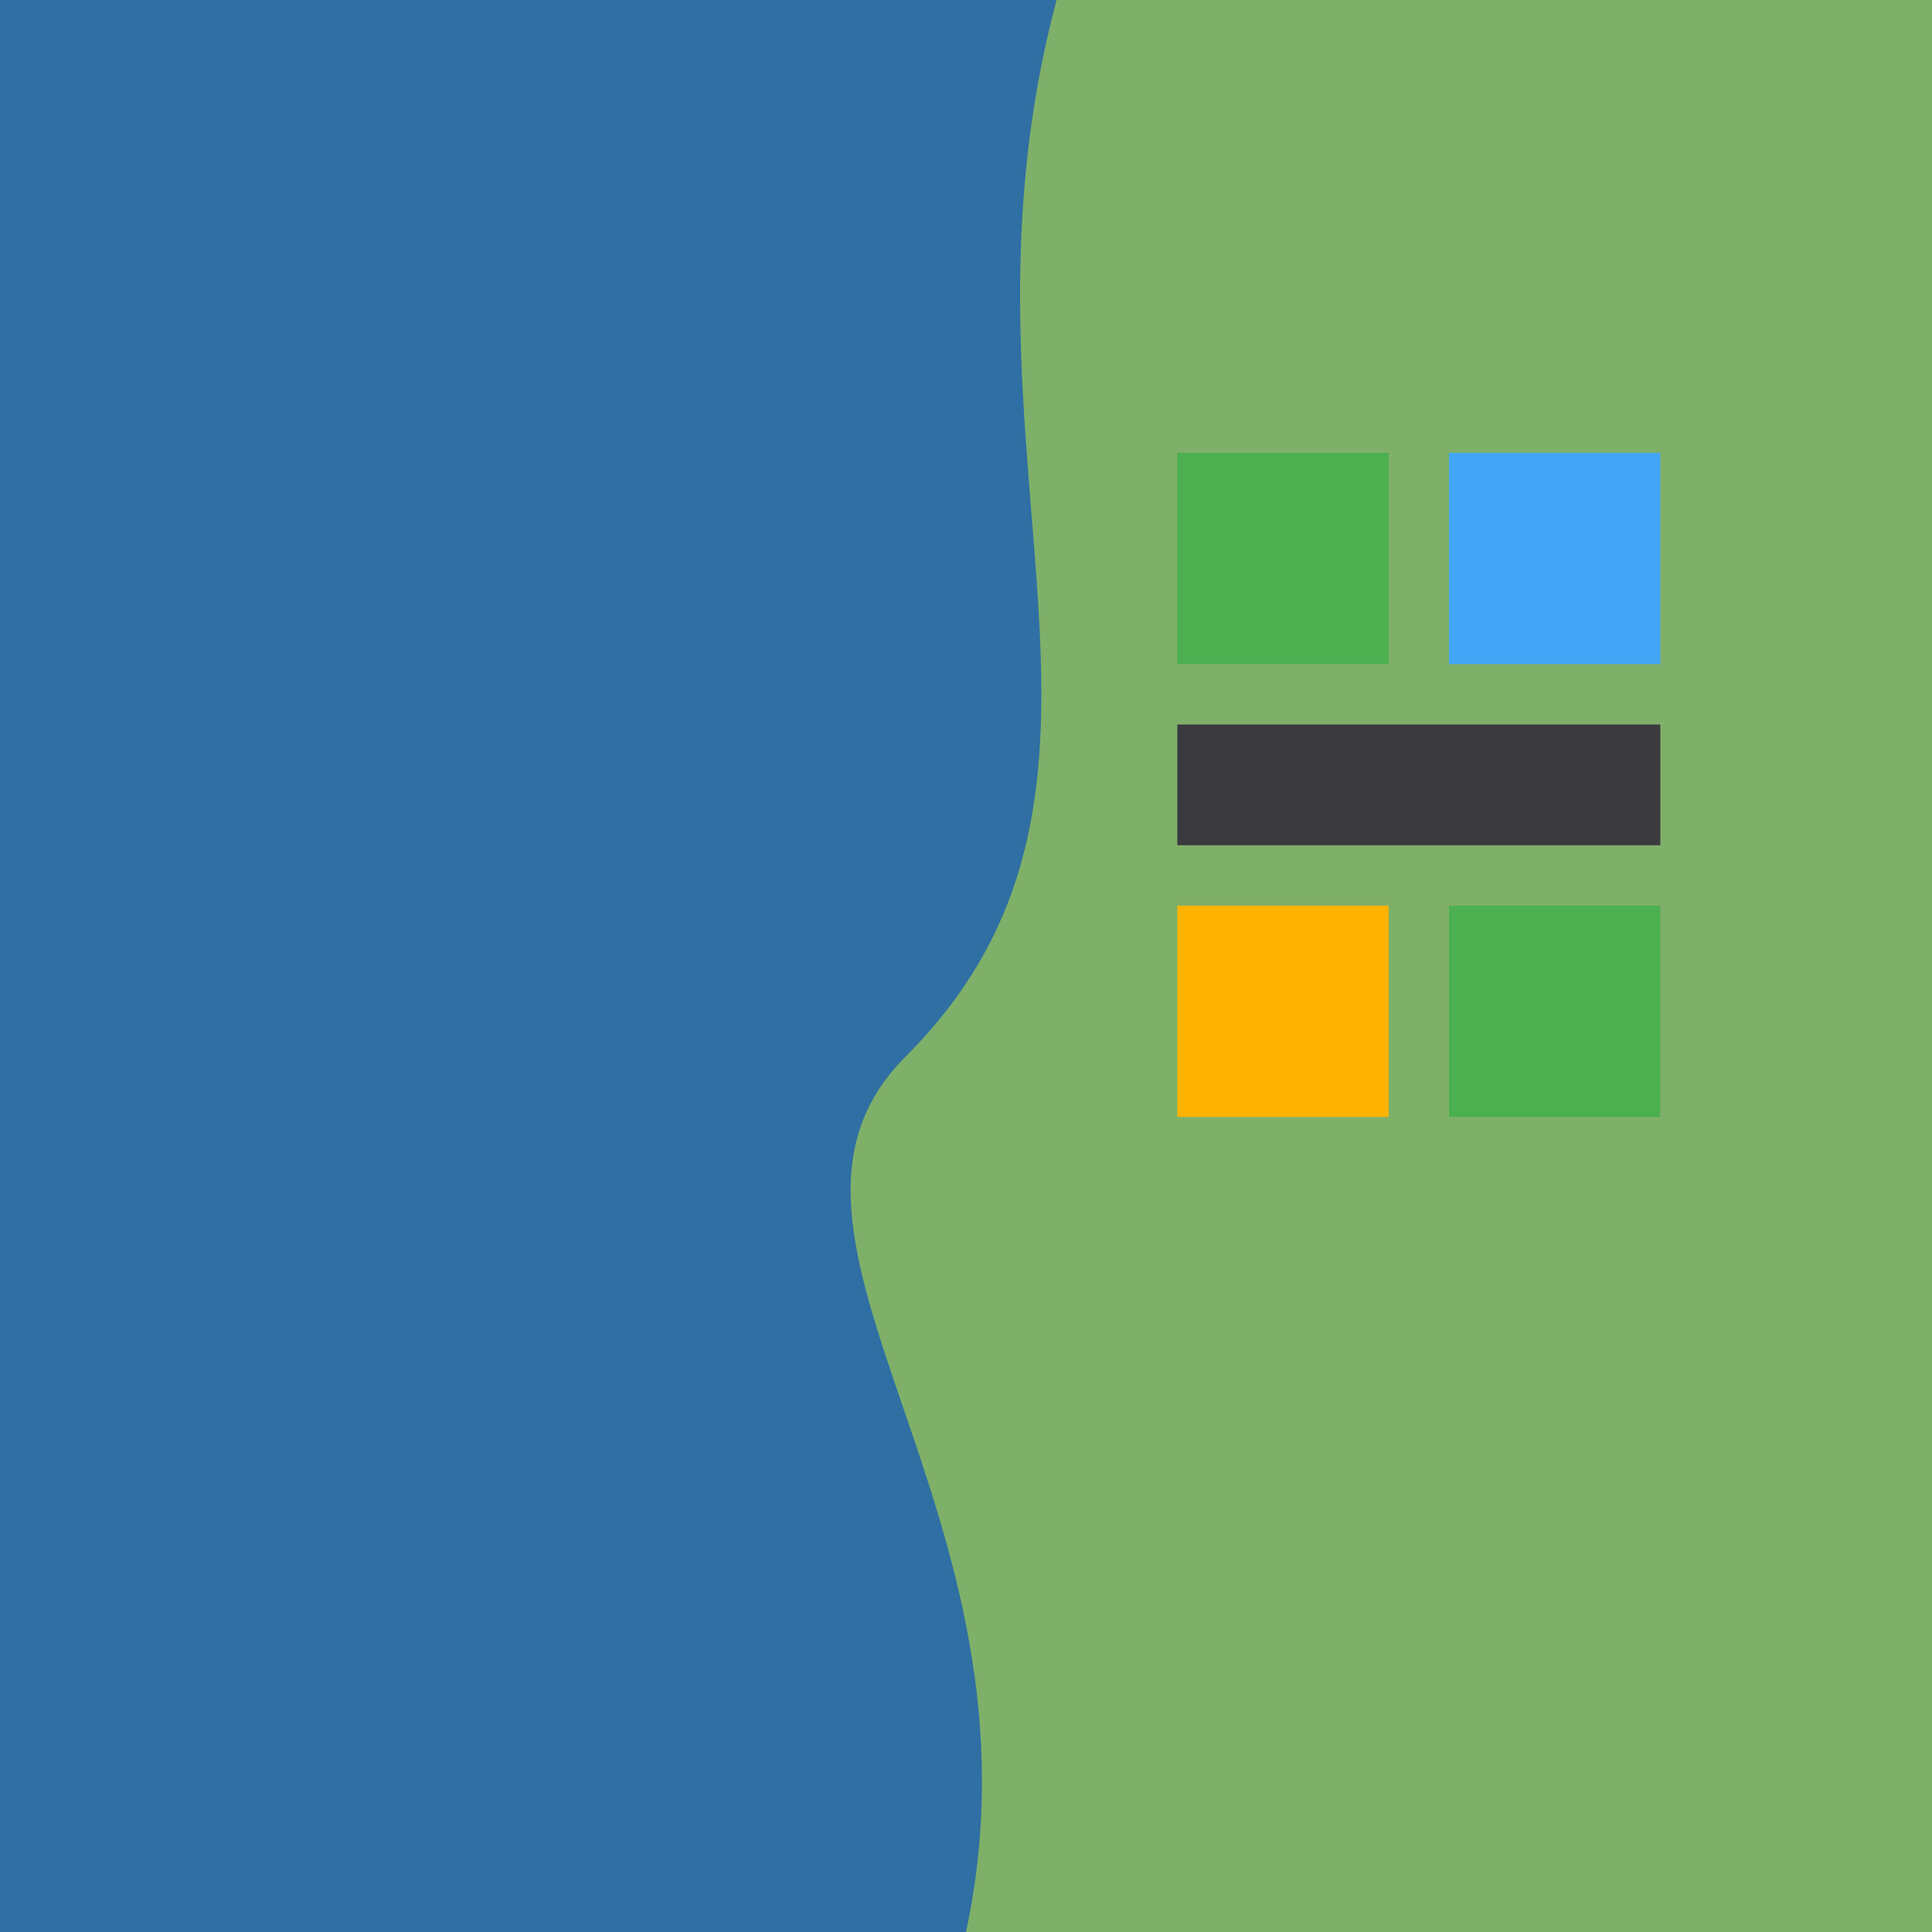
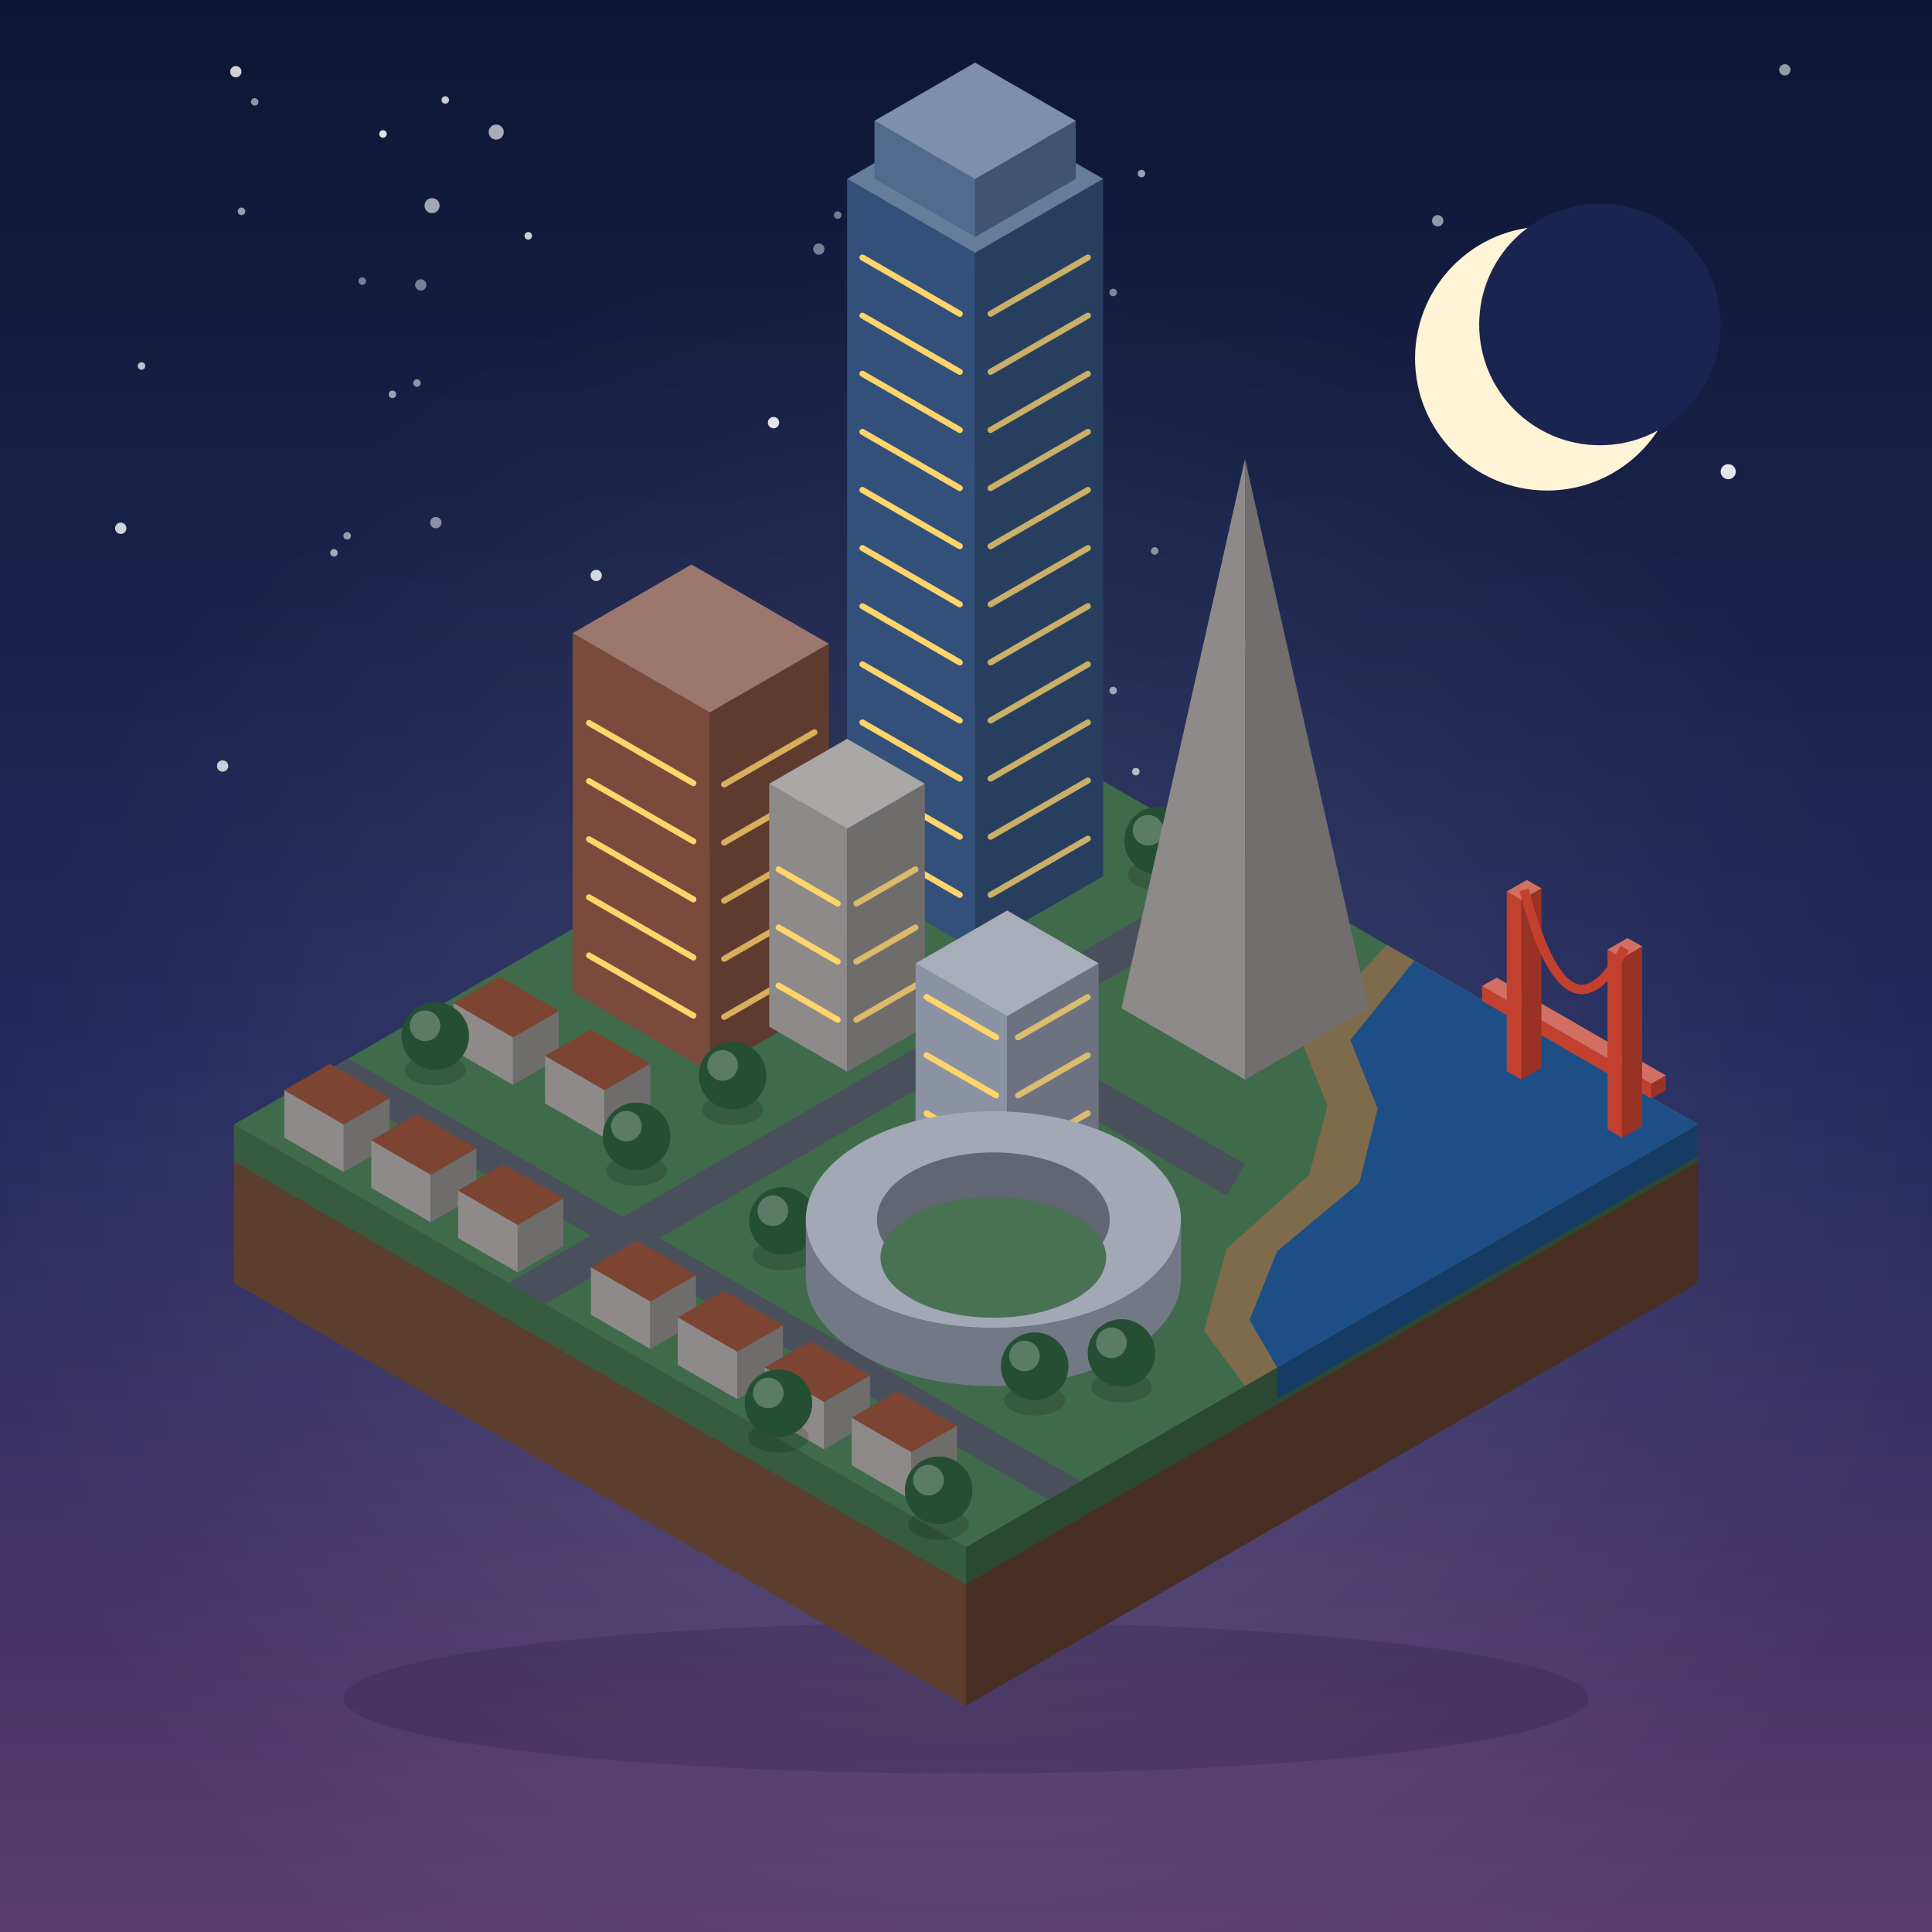
- <svg xmlns="http://www.w3.org/2000/svg" width="128" height="128" viewBox="0 0 128 128">
-   <rect width="128" height="128" rx="20" fill="#2f6fa3" />
-   <path d="M0 0H70C62 30 78 52 60 70C48 82 70 100 64 128H0Z" fill="#2f6fa3" />
-   <path d="M70 0H128V128H64C70 100 48 82 60 70C78 52 62 30 70 0Z" fill="#7fb069" />
-   <rect x="78" y="30" width="14" height="14" fill="#4caf50" />
-   <rect x="96" y="30" width="14" height="14" fill="#42a5f5" />
-   <rect x="78" y="48" width="32" height="8" fill="#3a3a3f" />
-   <rect x="78" y="60" width="14" height="14" fill="#ffb300" />
-   <rect x="96" y="60" width="14" height="14" fill="#4caf50" />
+ <svg xmlns="http://www.w3.org/2000/svg" viewBox="0 0 1024 1024" width="1024" height="1024">
+   <defs>
+     <linearGradient id="sky" x1="0" y1="0" x2="0" y2="1">
+       <stop offset="0" stop-color="#0c1633" />
+       <stop offset=".55" stop-color="#232a5c" />
+       <stop offset="1" stop-color="#5a3b6e" />
+     </linearGradient>
+     <radialGradient id="glow" cx=".5" cy=".62" r=".5">
+       <stop offset="0" stop-color="#fff" stop-opacity="0.12" />
+       <stop offset="1" stop-color="#fff" stop-opacity="0" />
+     </radialGradient>
+   </defs>
+   <rect width="1024" height="1024" fill="url(#sky)" />
+   <rect width="1024" height="1024" fill="url(#glow)" />
+   <circle cx="263" cy="70" r="4" fill="#fff" opacity="0.64" />
+   <circle cx="125" cy="38" r="3" fill="#fff" opacity="0.80" />
+   <circle cx="762" cy="117" r="3" fill="#fff" opacity="0.54" />
+   <circle cx="203" cy="71" r="2" fill="#fff" opacity="0.87" />
+   <circle cx="64" cy="280" r="3" fill="#fff" opacity="0.80" />
+   <circle cx="223" cy="151" r="3" fill="#fff" opacity="0.44" />
+   <circle cx="612" cy="292" r="2" fill="#fff" opacity="0.49" />
+   <circle cx="487" cy="65" r="3" fill="#fff" opacity="0.40" />
+   <circle cx="316" cy="305" r="3" fill="#fff" opacity="0.82" />
+   <circle cx="520" cy="191" r="3" fill="#fff" opacity="0.62" />
+   <circle cx="192" cy="149" r="2" fill="#fff" opacity="0.44" />
+   <circle cx="477" cy="419" r="4" fill="#fff" opacity="0.75" />
+   <circle cx="177" cy="293" r="2" fill="#fff" opacity="0.61" />
+   <circle cx="231" cy="277" r="3" fill="#fff" opacity="0.49" />
+   <circle cx="452" cy="260" r="2" fill="#fff" opacity="0.85" />
+   <circle cx="135" cy="54" r="2" fill="#fff" opacity="0.54" />
+   <circle cx="590" cy="366" r="2" fill="#fff" opacity="0.57" />
+   <circle cx="208" cy="209" r="2" fill="#fff" opacity="0.58" />
+   <circle cx="118" cy="406" r="3" fill="#fff" opacity="0.77" />
+   <circle cx="946" cy="37" r="3" fill="#fff" opacity="0.56" />
+   <circle cx="184" cy="284" r="2" fill="#fff" opacity="0.55" />
+   <circle cx="221" cy="203" r="2" fill="#fff" opacity="0.53" />
+   <circle cx="605" cy="92" r="2" fill="#fff" opacity="0.58" />
+   <circle cx="469" cy="172" r="3" fill="#fff" opacity="0.90" />
+   <circle cx="579" cy="201" r="2" fill="#fff" opacity="0.61" />
+   <circle cx="236" cy="53" r="2" fill="#fff" opacity="0.77" />
+   <circle cx="602" cy="409" r="2" fill="#fff" opacity="0.67" />
+   <circle cx="590" cy="155" r="2" fill="#fff" opacity="0.46" />
+   <circle cx="540" cy="332" r="4" fill="#fff" opacity="0.73" />
+   <circle cx="229" cy="109" r="4" fill="#fff" opacity="0.61" />
+   <circle cx="75" cy="194" r="2" fill="#fff" opacity="0.72" />
+   <circle cx="444" cy="114" r="2" fill="#fff" opacity="0.42" />
+   <circle cx="280" cy="125" r="2" fill="#fff" opacity="0.79" />
+   <circle cx="434" cy="132" r="3" fill="#fff" opacity="0.43" />
+   <circle cx="916" cy="250" r="4" fill="#fff" opacity="0.88" />
+   <circle cx="656" cy="370" r="2" fill="#fff" opacity="0.65" />
+   <circle cx="128" cy="112" r="2" fill="#fff" opacity="0.57" />
+   <circle cx="660" cy="342" r="3" fill="#fff" opacity="0.81" />
+   <circle cx="538" cy="285" r="3" fill="#fff" opacity="0.57" />
+   <circle cx="410" cy="224" r="3" fill="#fff" opacity="0.88" />
+   <circle cx="820" cy="190" r="70" fill="#fff4d6" />
+   <circle cx="848" cy="172" r="64" fill="#1a2450" />
+   <ellipse cx="512" cy="900" rx="330" ry="40" fill="#1a1030" opacity=".18" />
+   <polygon points="124.0,596.0 512.0,820.0 512.0,904.0 124.0,680.0" fill="#5b3e2d" />
+   <polygon points="900.0,596.0 512.0,820.0 512.0,904.0 900.0,680.0" fill="#473023" />
+   <polygon points="124.0,615.6 512.0,839.6 512.0,820.0 124.0,596.0" fill="#365b3f" />
+   <polygon points="900.0,615.6 512.0,839.6 512.0,820.0 900.0,596.0" fill="#2b4932" />
+   <polygon points="512.0,372.0 900.0,596.0 512.0,820.0 124.0,596.0" fill="#3f6b4a" />
+   <polygon points="735.1,500.8 900.0,596.0 659.9,734.6 638.1,705.2 650.2,661.8 693.9,622.6 703.6,586.2 689.0,549.8" fill="#7d6b4c" />
+   <polygon points="749.6,509.2 900.0,596.0 676.9,724.8 662.3,699.6 676.9,663.2 720.5,626.8 730.2,587.6 715.7,551.2" fill="#1d4f86" />
+   <polygon points="900.0,612.8 676.9,741.6 676.9,724.8 900.0,596.0" fill="#163b64" />
+   <polygon points="373.8,451.8 659.9,617.0 650.2,633.8 354.4,463.0" fill="#4a4f5c" />
+   <polygon points="657.5,456.0 676.9,467.2 288.9,691.2 269.5,680.0" fill="#4a4f5c" />
+   <polygon points="184.6,561.0 572.6,785.0 555.6,794.8 167.7,570.8" fill="#4a4f5c" />
+   <ellipse cx="412.6" cy="451.0" rx="16.1" ry="8.1" fill="#000" opacity=".15" />
+   <circle cx="412.6" cy="432.9" r="17.9" fill="#244f33" />
+   <circle cx="407.2" cy="427.5" r="8.1" fill="#5b7b66" />
+   <ellipse cx="613.8" cy="463.6" rx="16.1" ry="8.1" fill="#000" opacity=".15" />
+   <circle cx="613.8" cy="445.5" r="17.9" fill="#244f33" />
+   <circle cx="608.5" cy="440.1" r="8.1" fill="#5b7b66" />
+   <polygon points="449.0,464.4 516.8,503.6 516.8,134.0 449.0,94.8" fill="#33507a" />
+   <polygon points="584.7,464.4 516.8,503.6 516.8,134.0 584.7,94.8" fill="#283e5f" />
+   <polygon points="516.8,55.6 584.7,94.8 516.8,134.0 449.0,94.8" fill="#667c9b" />
+   <line x1="457.1" y1="444.5" x2="508.7" y2="474.3" stroke="#ffd46b" stroke-width="3.2" stroke-linecap="round" />
+   <line x1="576.6" y1="444.5" x2="525.0" y2="474.3" stroke="#ffd46b" stroke-width="3.2" stroke-linecap="round" opacity=".75" />
+   <line x1="457.1" y1="413.7" x2="508.7" y2="443.5" stroke="#ffd46b" stroke-width="3.2" stroke-linecap="round" />
+   <line x1="576.6" y1="413.7" x2="525.0" y2="443.5" stroke="#ffd46b" stroke-width="3.2" stroke-linecap="round" opacity=".75" />
+   <line x1="457.1" y1="382.9" x2="508.7" y2="412.7" stroke="#ffd46b" stroke-width="3.2" stroke-linecap="round" />
+   <line x1="576.6" y1="382.9" x2="525.0" y2="412.7" stroke="#ffd46b" stroke-width="3.2" stroke-linecap="round" opacity=".75" />
+   <line x1="457.1" y1="352.1" x2="508.7" y2="381.9" stroke="#ffd46b" stroke-width="3.2" stroke-linecap="round" />
+   <line x1="576.6" y1="352.1" x2="525.0" y2="381.9" stroke="#ffd46b" stroke-width="3.2" stroke-linecap="round" opacity=".75" />
+   <line x1="457.1" y1="321.3" x2="508.7" y2="351.1" stroke="#ffd46b" stroke-width="3.2" stroke-linecap="round" />
+   <line x1="576.6" y1="321.3" x2="525.0" y2="351.1" stroke="#ffd46b" stroke-width="3.2" stroke-linecap="round" opacity=".75" />
+   <line x1="457.1" y1="290.5" x2="508.7" y2="320.3" stroke="#ffd46b" stroke-width="3.2" stroke-linecap="round" />
+   <line x1="576.6" y1="290.5" x2="525.0" y2="320.3" stroke="#ffd46b" stroke-width="3.2" stroke-linecap="round" opacity=".75" />
+   <line x1="457.1" y1="259.7" x2="508.7" y2="289.5" stroke="#ffd46b" stroke-width="3.2" stroke-linecap="round" />
+   <line x1="576.6" y1="259.7" x2="525.0" y2="289.5" stroke="#ffd46b" stroke-width="3.2" stroke-linecap="round" opacity=".75" />
+   <line x1="457.1" y1="228.9" x2="508.7" y2="258.7" stroke="#ffd46b" stroke-width="3.2" stroke-linecap="round" />
+   <line x1="576.6" y1="228.9" x2="525.0" y2="258.7" stroke="#ffd46b" stroke-width="3.2" stroke-linecap="round" opacity=".75" />
+   <line x1="457.1" y1="198.1" x2="508.7" y2="227.9" stroke="#ffd46b" stroke-width="3.2" stroke-linecap="round" />
+   <line x1="576.6" y1="198.1" x2="525.0" y2="227.9" stroke="#ffd46b" stroke-width="3.2" stroke-linecap="round" opacity=".75" />
+   <line x1="457.1" y1="167.3" x2="508.7" y2="197.1" stroke="#ffd46b" stroke-width="3.2" stroke-linecap="round" />
+   <line x1="576.6" y1="167.3" x2="525.0" y2="197.1" stroke="#ffd46b" stroke-width="3.2" stroke-linecap="round" opacity=".75" />
+   <line x1="457.1" y1="136.5" x2="508.7" y2="166.3" stroke="#ffd46b" stroke-width="3.2" stroke-linecap="round" />
+   <line x1="576.6" y1="136.5" x2="525.0" y2="166.3" stroke="#ffd46b" stroke-width="3.2" stroke-linecap="round" opacity=".75" />
+   <polygon points="463.5,94.8 516.8,125.6 516.8,94.8 463.5,64.0" fill="#526a8e" />
+   <polygon points="570.2,94.8 516.8,125.6 516.8,94.8 570.2,64.0" fill="#40536f" />
+   <polygon points="516.8,33.2 570.2,64.0 516.8,94.8 463.5,64.0" fill="#7d8faa" />
+   <polygon points="303.5,526.0 376.2,568.0 376.2,377.6 303.5,335.6" fill="#7a4a3c" />
+   <polygon points="439.3,531.6 376.2,568.0 376.2,377.6 439.3,341.2" fill="#5f3a2f" />
+   <polygon points="366.5,299.2 439.3,341.2 376.2,377.6 303.5,335.6" fill="#9b776d" />
+   <line x1="312.2" y1="506.4" x2="367.5" y2="538.3" stroke="#ffd46b" stroke-width="3.2" stroke-linecap="round" />
+   <line x1="431.7" y1="511.3" x2="383.8" y2="539.0" stroke="#ffd46b" stroke-width="3.2" stroke-linecap="round" opacity=".75" />
+   <line x1="312.2" y1="475.6" x2="367.5" y2="507.5" stroke="#ffd46b" stroke-width="3.2" stroke-linecap="round" />
+   <line x1="431.7" y1="480.5" x2="383.8" y2="508.2" stroke="#ffd46b" stroke-width="3.2" stroke-linecap="round" opacity=".75" />
+   <line x1="312.2" y1="444.8" x2="367.5" y2="476.7" stroke="#ffd46b" stroke-width="3.2" stroke-linecap="round" />
+   <line x1="431.7" y1="449.7" x2="383.8" y2="477.4" stroke="#ffd46b" stroke-width="3.2" stroke-linecap="round" opacity=".75" />
+   <line x1="312.2" y1="414.0" x2="367.5" y2="445.9" stroke="#ffd46b" stroke-width="3.2" stroke-linecap="round" />
+   <line x1="431.7" y1="418.9" x2="383.8" y2="446.6" stroke="#ffd46b" stroke-width="3.2" stroke-linecap="round" opacity=".75" />
+   <line x1="312.2" y1="383.2" x2="367.5" y2="415.1" stroke="#ffd46b" stroke-width="3.2" stroke-linecap="round" />
+   <line x1="431.7" y1="388.1" x2="383.8" y2="415.8" stroke="#ffd46b" stroke-width="3.2" stroke-linecap="round" opacity=".75" />
+   <polygon points="594.4,534.4 659.9,572.2 659.9,243.2" fill="#8e8a8a" />
+   <polygon points="725.4,534.4 659.9,572.2 659.9,243.2" fill="#726e6e" />
+   <polygon points="407.7,544.2 449.0,568.0 449.0,439.2 407.7,415.4" fill="#8e8a8a" />
+   <polygon points="490.2,544.2 449.0,568.0 449.0,439.2 490.2,415.4" fill="#6f6c6c" />
+   <polygon points="449.0,391.6 490.2,415.4 449.0,439.2 407.7,415.4" fill="#aaa7a7" />
+   <line x1="412.7" y1="522.4" x2="444.0" y2="540.5" stroke="#ffd46b" stroke-width="3.2" stroke-linecap="round" />
+   <line x1="485.2" y1="522.4" x2="453.9" y2="540.5" stroke="#ffd46b" stroke-width="3.2" stroke-linecap="round" opacity=".75" />
+   <line x1="412.7" y1="491.6" x2="444.0" y2="509.7" stroke="#ffd46b" stroke-width="3.2" stroke-linecap="round" />
+   <line x1="485.2" y1="491.6" x2="453.9" y2="509.7" stroke="#ffd46b" stroke-width="3.2" stroke-linecap="round" opacity=".75" />
+   <line x1="412.7" y1="460.8" x2="444.0" y2="478.9" stroke="#ffd46b" stroke-width="3.2" stroke-linecap="round" />
+   <line x1="485.2" y1="460.8" x2="453.9" y2="478.9" stroke="#ffd46b" stroke-width="3.2" stroke-linecap="round" opacity=".75" />
+   <polygon points="785.5,530.5 875.2,582.3 875.2,574.4 785.5,522.6" fill="#c2402e" />
+   <polygon points="883.0,577.8 875.2,582.3 875.2,574.4 883.0,570.0" fill="#973224" />
+   <polygon points="793.3,518.2 883.0,570.0 875.2,574.4 785.5,522.6" fill="#d17062" />
+   <polygon points="240.4,556.8 271.9,575.0 271.9,549.8 240.4,531.6" fill="#8e8a8a" />
+   <polygon points="296.2,561.0 271.9,575.0 271.9,549.8 296.2,535.8" fill="#6f6c6c" />
+   <polygon points="264.7,517.6 296.2,535.8 271.9,549.8 240.4,531.6" fill="#7d4432" />
+   <ellipse cx="230.7" cy="567.2" rx="16.1" ry="8.1" fill="#000" opacity=".15" />
+   <circle cx="230.7" cy="549.1" r="17.9" fill="#244f33" />
+   <circle cx="225.3" cy="543.7" r="8.1" fill="#5b7b66" />
+   <polygon points="798.6,567.7 806.4,572.2 806.4,477.0 798.6,472.5" fill="#c2402e" />
+   <polygon points="817.0,566.0 806.4,572.2 806.4,477.0 817.0,470.8" fill="#973224" />
+   <polygon points="809.3,466.4 817.0,470.8 806.4,477.0 798.6,472.5" fill="#d17062" />
+   <ellipse cx="388.3" cy="588.2" rx="16.1" ry="8.1" fill="#000" opacity=".15" />
+   <circle cx="388.3" cy="570.1" r="17.9" fill="#244f33" />
+   <circle cx="383.0" cy="564.7" r="8.1" fill="#5b7b66" />
+   <polygon points="288.9,584.8 320.4,603.0 320.4,577.8 288.9,559.6" fill="#8e8a8a" />
+   <polygon points="344.7,589.0 320.4,603.0 320.4,577.8 344.7,563.8" fill="#6f6c6c" />
+   <polygon points="313.2,545.6 344.7,563.8 320.4,577.8 288.9,559.6" fill="#7d4432" />
+   <polygon points="852.0,598.5 859.7,603.0 859.7,507.8 852.0,503.3" fill="#c2402e" />
+   <polygon points="870.4,596.8 859.7,603.0 859.7,507.8 870.4,501.6" fill="#973224" />
+   <polygon points="862.6,497.2 870.4,501.6 859.7,507.8 852.0,503.3" fill="#d17062" />
+   <polygon points="150.7,603.0 182.2,621.2 182.2,596.0 150.7,577.8" fill="#8e8a8a" />
+   <polygon points="206.5,607.2 182.2,621.2 182.2,596.0 206.5,582.0" fill="#6f6c6c" />
+   <polygon points="174.9,563.8 206.5,582.0 182.2,596.0 150.7,577.8" fill="#7d4432" />
+   <path d="M807.8,471.7 Q830.6,558.4 861.2,502.5" fill="none" stroke="#c2402e" stroke-width="5" />
+   <polygon points="485.3,611.4 533.8,639.4 533.8,538.6 485.3,510.6" fill="#8b92a3" />
+   <polygon points="582.3,611.4 533.8,639.4 533.8,538.6 582.3,510.6" fill="#6c727f" />
+   <polygon points="533.8,482.6 582.3,510.6 533.8,538.6 485.3,510.6" fill="#a8adba" />
+   <line x1="491.1" y1="590.1" x2="528.0" y2="611.4" stroke="#ffd46b" stroke-width="3.2" stroke-linecap="round" />
+   <line x1="576.5" y1="590.1" x2="539.6" y2="611.4" stroke="#ffd46b" stroke-width="3.2" stroke-linecap="round" opacity=".75" />
+   <line x1="491.1" y1="559.3" x2="528.0" y2="580.6" stroke="#ffd46b" stroke-width="3.2" stroke-linecap="round" />
+   <line x1="576.5" y1="559.3" x2="539.6" y2="580.6" stroke="#ffd46b" stroke-width="3.2" stroke-linecap="round" opacity=".75" />
+   <line x1="491.1" y1="528.5" x2="528.0" y2="549.8" stroke="#ffd46b" stroke-width="3.2" stroke-linecap="round" />
+   <line x1="576.5" y1="528.5" x2="539.6" y2="549.8" stroke="#ffd46b" stroke-width="3.2" stroke-linecap="round" opacity=".75" />
+   <ellipse cx="337.4" cy="620.4" rx="16.1" ry="8.1" fill="#000" opacity=".15" />
+   <circle cx="337.4" cy="602.3" r="17.9" fill="#244f33" />
+   <circle cx="332.0" cy="596.9" r="8.1" fill="#5b7b66" />
+   <polygon points="196.8,629.6 228.3,647.8 228.3,622.6 196.8,604.4" fill="#8e8a8a" />
+   <polygon points="252.5,633.8 228.3,647.8 228.3,622.6 252.5,608.6" fill="#6f6c6c" />
+   <polygon points="221.0,590.4 252.5,608.6 228.3,622.6 196.8,604.4" fill="#7d4432" />
+   <polygon points="242.8,656.2 274.4,674.4 274.4,649.2 242.8,631.0" fill="#8e8a8a" />
+   <polygon points="298.6,660.4 274.4,674.4 274.4,649.2 298.6,635.2" fill="#6f6c6c" />
+   <polygon points="267.1,617.0 298.6,635.2 274.4,649.2 242.8,631.0" fill="#7d4432" />
+   <ellipse cx="415.0" cy="665.2" rx="16.1" ry="8.1" fill="#000" opacity=".15" />
+   <circle cx="415.0" cy="647.1" r="17.9" fill="#244f33" />
+   <circle cx="409.6" cy="641.7" r="8.1" fill="#5b7b66" />
+   <path d="M427.1,677.2 A99.4,57.4 0 0 0 626.0,677.2 L626.0,646.4 A99.4,57.4 0 0 1 427.1,646.4 Z" fill="#727886" />
+   <ellipse cx="526.5" cy="646.4" rx="99.4" ry="57.4" fill="#a2a8b5" />
+   <ellipse cx="526.5" cy="646.4" rx="61.7" ry="35.6" fill="#616672" />
+   <ellipse cx="526.5" cy="666.4" rx="59.8" ry="32.0" fill="#497253" />
+   <polygon points="313.2,696.8 344.7,715.0 344.7,689.8 313.2,671.6" fill="#8e8a8a" />
+   <polygon points="368.9,701.0 344.7,715.0 344.7,689.8 368.9,675.8" fill="#6f6c6c" />
+   <polygon points="337.4,657.6 368.9,675.8 344.7,689.8 313.2,671.6" fill="#7d4432" />
+   <polygon points="359.2,723.4 390.8,741.6 390.8,716.4 359.2,698.2" fill="#8e8a8a" />
+   <polygon points="415.0,727.6 390.8,741.6 390.8,716.4 415.0,702.4" fill="#6f6c6c" />
+   <polygon points="383.5,684.2 415.0,702.4 390.8,716.4 359.2,698.2" fill="#7d4432" />
+   <ellipse cx="594.4" cy="735.2" rx="16.1" ry="8.1" fill="#000" opacity=".15" />
+   <circle cx="594.4" cy="717.1" r="17.9" fill="#244f33" />
+   <circle cx="589.1" cy="711.7" r="8.1" fill="#5b7b66" />
+   <ellipse cx="548.4" cy="742.2" rx="16.1" ry="8.1" fill="#000" opacity=".15" />
+   <circle cx="548.4" cy="724.1" r="17.9" fill="#244f33" />
+   <circle cx="543.0" cy="718.7" r="8.1" fill="#5b7b66" />
+   <polygon points="405.3,750.0 436.8,768.2 436.8,743.0 405.3,724.8" fill="#8e8a8a" />
+   <polygon points="461.1,754.2 436.8,768.2 436.8,743.0 461.1,729.0" fill="#6f6c6c" />
+   <polygon points="429.6,710.8 461.1,729.0 436.8,743.0 405.3,724.8" fill="#7d4432" />
+   <ellipse cx="412.6" cy="761.8" rx="16.1" ry="8.1" fill="#000" opacity=".15" />
+   <circle cx="412.6" cy="743.7" r="17.9" fill="#244f33" />
+   <circle cx="407.2" cy="738.3" r="8.1" fill="#5b7b66" />
+   <polygon points="451.4,776.6 482.9,794.8 482.9,769.6 451.4,751.4" fill="#8e8a8a" />
+   <polygon points="507.2,780.8 482.9,794.8 482.9,769.6 507.2,755.6" fill="#6f6c6c" />
+   <polygon points="475.6,737.4 507.2,755.6 482.9,769.6 451.4,751.4" fill="#7d4432" />
+   <ellipse cx="497.5" cy="808.0" rx="16.1" ry="8.1" fill="#000" opacity=".15" />
+   <circle cx="497.5" cy="789.9" r="17.9" fill="#244f33" />
+   <circle cx="492.1" cy="784.5" r="8.1" fill="#5b7b66" />
</svg>
